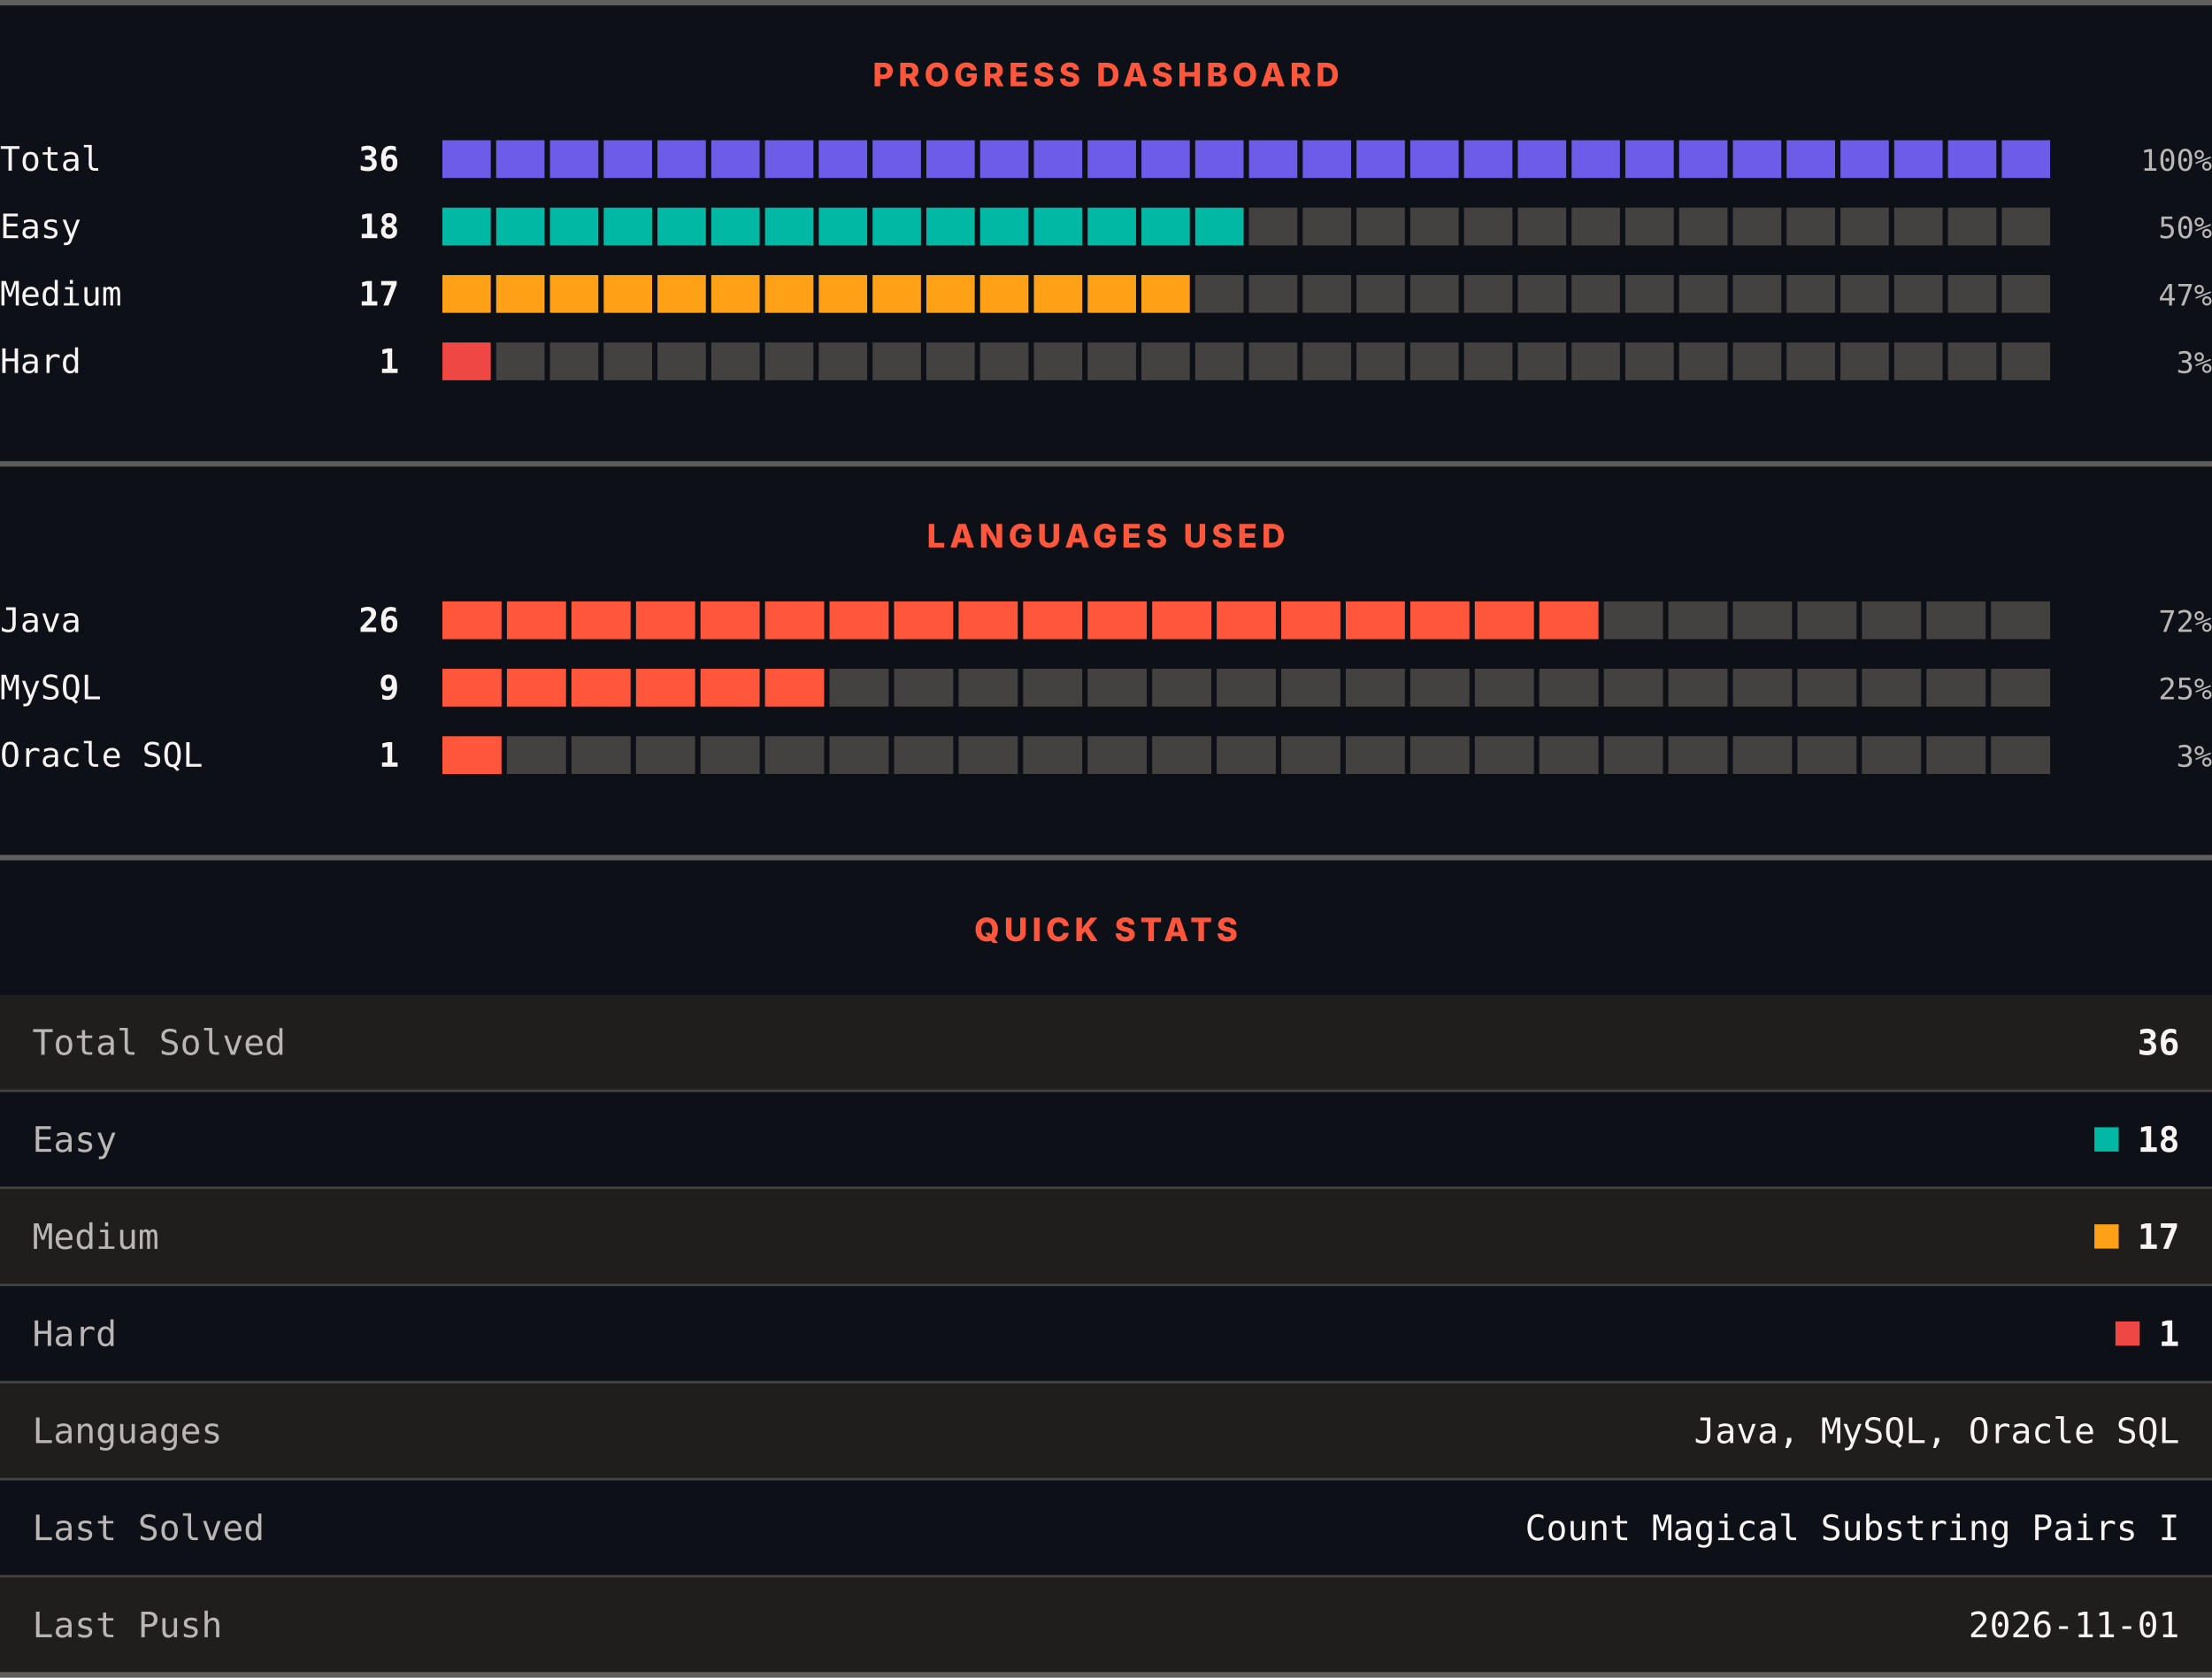
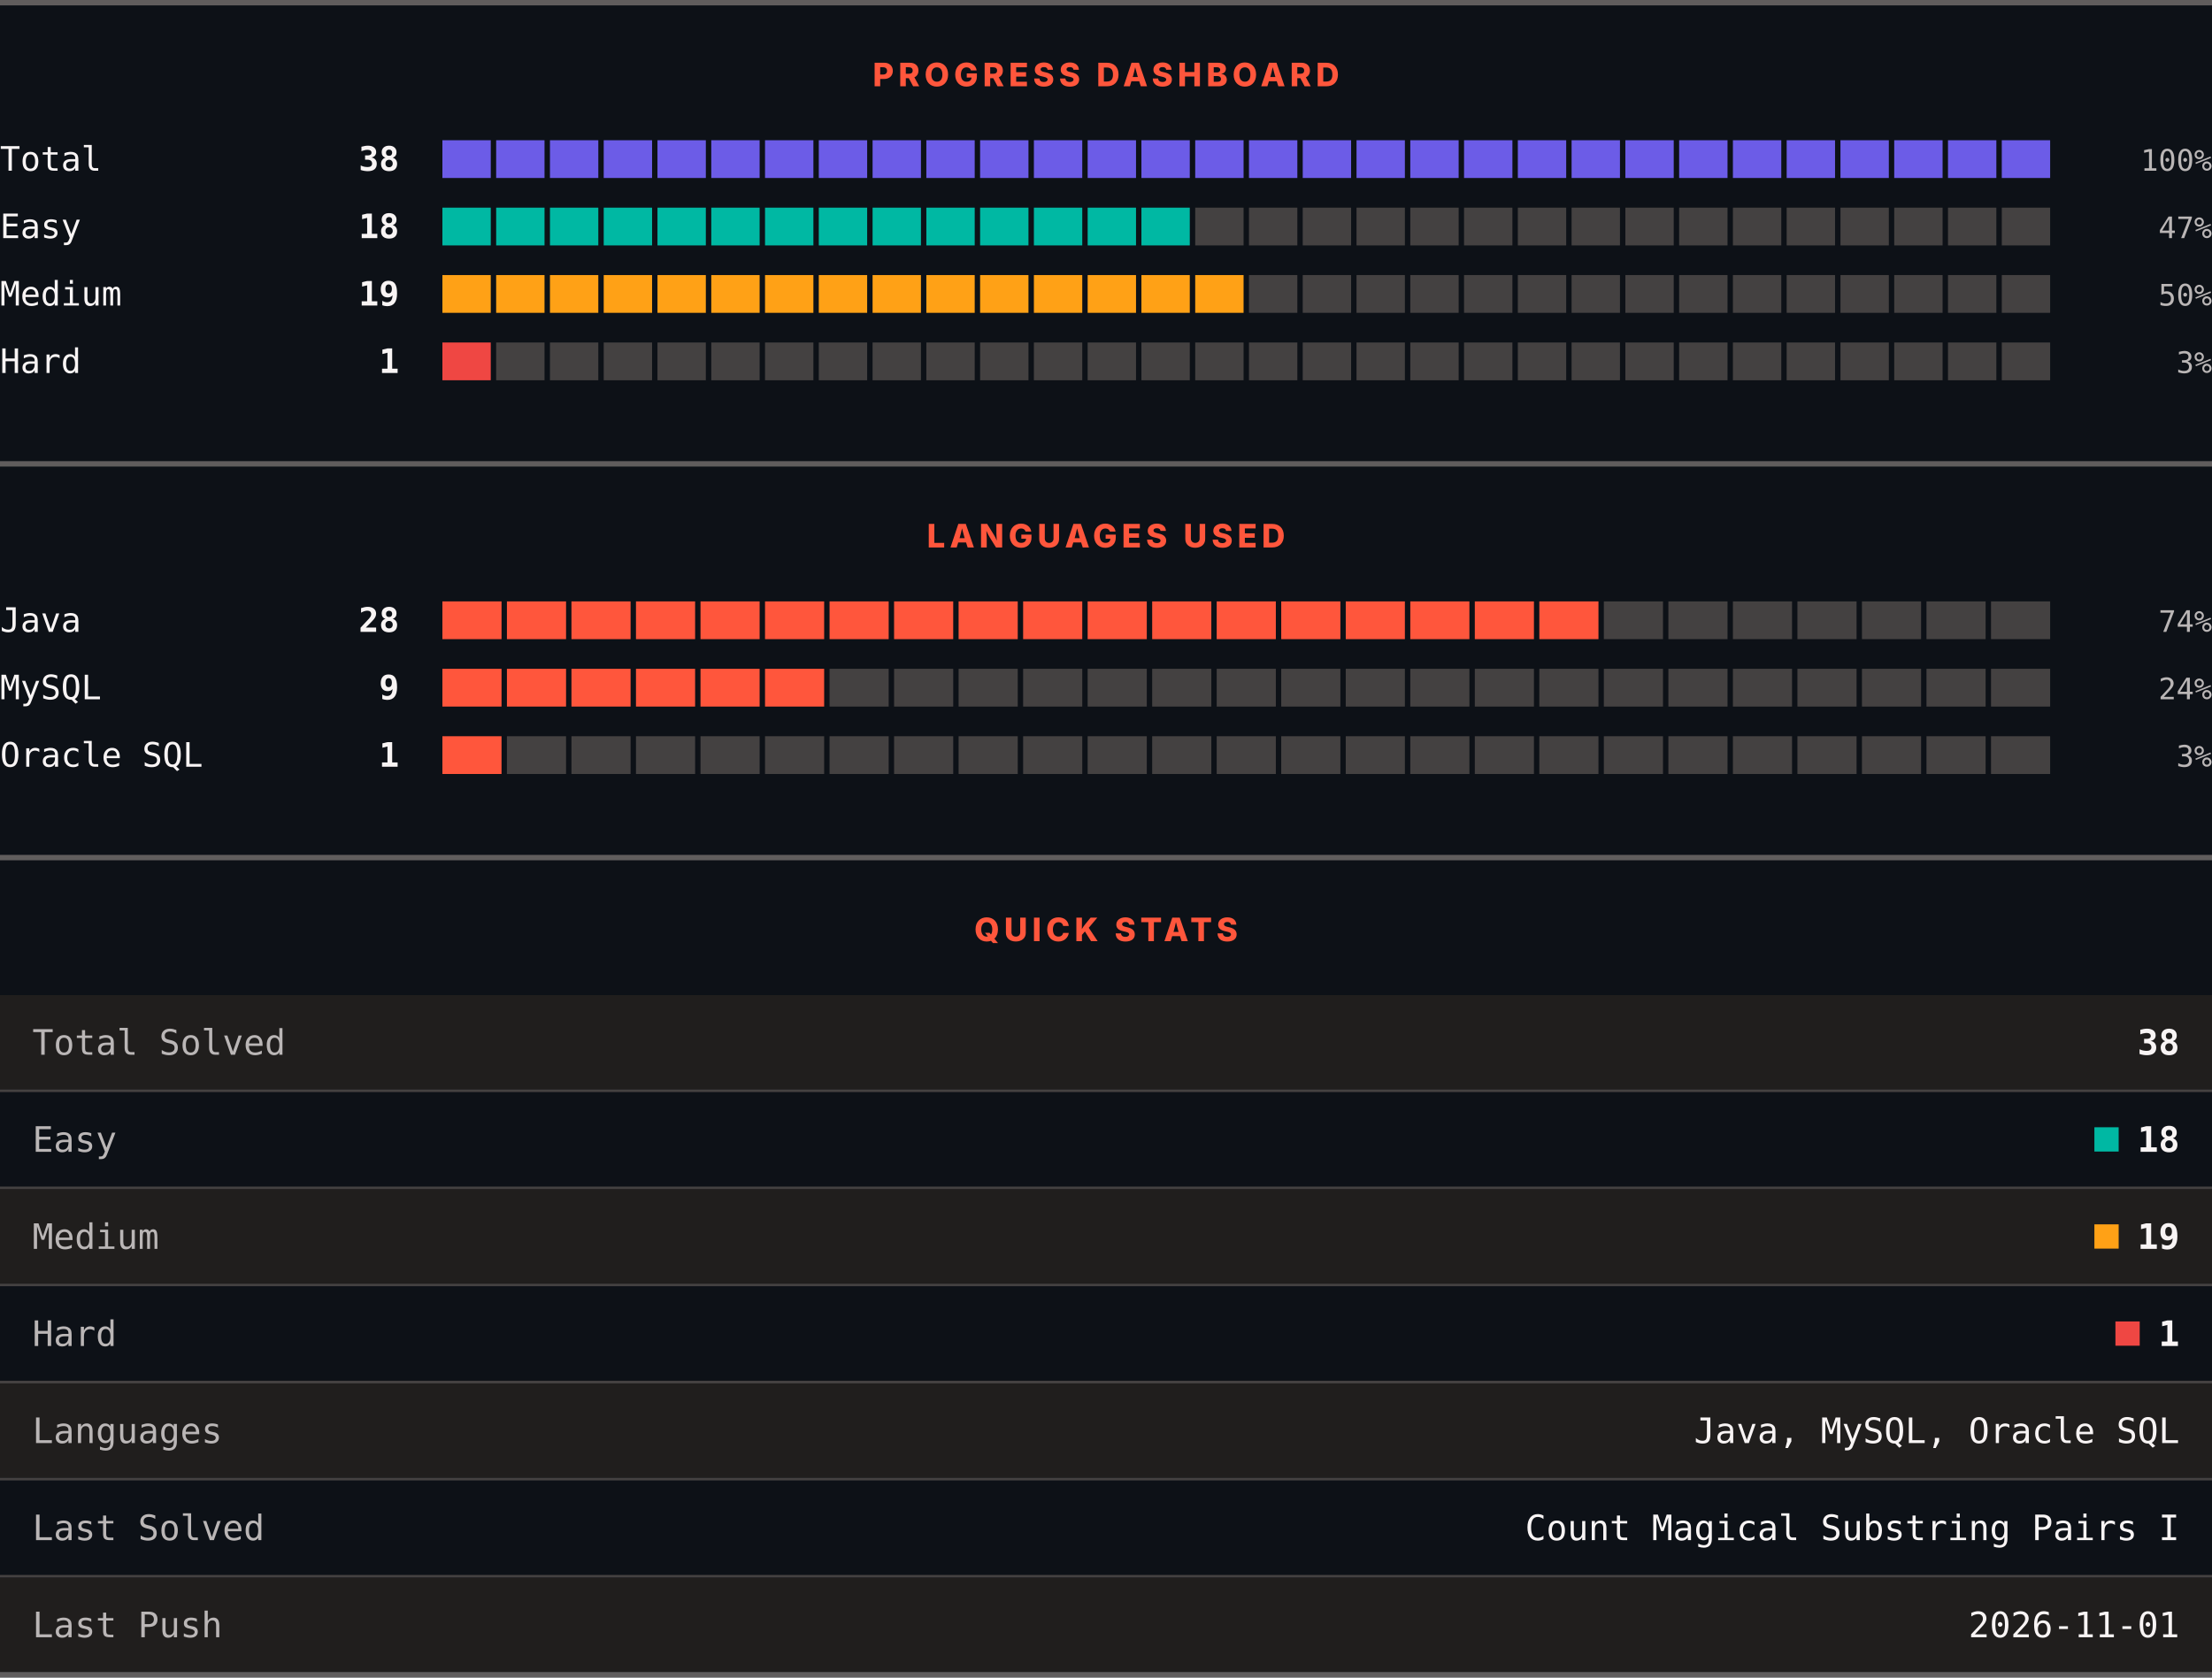
<svg xmlns="http://www.w3.org/2000/svg" width="820" height="622" viewBox="0 0 820 622" role="img" aria-label="LeetCode progress, languages and quick stats">
  <rect width="820" height="622" fill="#0d1117" />
  <rect x="0" y="0" width="820" height="2" fill="#605d5d" />
  <text x="410" y="32" text-anchor="middle" font-family="Archivo, system-ui, -apple-system, Segoe UI, sans-serif" font-size="12" font-weight="800" letter-spacing="1.68" fill="#ff563c">PROGRESS DASHBOARD</text>
  <text x="0" y="63.3" font-family="ui-monospace, SFMono-Regular, Menlo, Consolas, monospace" font-size="12.5" fill="#f8f4f4">Total</text>
-   <text x="148" y="63.3" text-anchor="end" font-family="ui-monospace, SFMono-Regular, Menlo, Consolas, monospace" font-size="12.5" font-weight="700" fill="#f8f4f4">36</text>
+   <text x="148" y="63.3" text-anchor="end" font-family="ui-monospace, SFMono-Regular, Menlo, Consolas, monospace" font-size="12.5" font-weight="700" fill="#f8f4f4">38</text>
  <rect x="164.00" y="52" width="17.93" height="14" fill="#6c5ce7" />
  <rect x="183.93" y="52" width="17.93" height="14" fill="#6c5ce7" />
  <rect x="203.87" y="52" width="17.93" height="14" fill="#6c5ce7" />
  <rect x="223.80" y="52" width="17.93" height="14" fill="#6c5ce7" />
  <rect x="243.73" y="52" width="17.93" height="14" fill="#6c5ce7" />
  <rect x="263.67" y="52" width="17.93" height="14" fill="#6c5ce7" />
  <rect x="283.60" y="52" width="17.93" height="14" fill="#6c5ce7" />
  <rect x="303.53" y="52" width="17.93" height="14" fill="#6c5ce7" />
  <rect x="323.47" y="52" width="17.93" height="14" fill="#6c5ce7" />
  <rect x="343.40" y="52" width="17.93" height="14" fill="#6c5ce7" />
  <rect x="363.33" y="52" width="17.93" height="14" fill="#6c5ce7" />
  <rect x="383.27" y="52" width="17.93" height="14" fill="#6c5ce7" />
  <rect x="403.20" y="52" width="17.93" height="14" fill="#6c5ce7" />
  <rect x="423.13" y="52" width="17.93" height="14" fill="#6c5ce7" />
  <rect x="443.07" y="52" width="17.93" height="14" fill="#6c5ce7" />
  <rect x="463.00" y="52" width="17.93" height="14" fill="#6c5ce7" />
  <rect x="482.93" y="52" width="17.93" height="14" fill="#6c5ce7" />
  <rect x="502.87" y="52" width="17.93" height="14" fill="#6c5ce7" />
  <rect x="522.80" y="52" width="17.93" height="14" fill="#6c5ce7" />
  <rect x="542.73" y="52" width="17.93" height="14" fill="#6c5ce7" />
  <rect x="562.67" y="52" width="17.93" height="14" fill="#6c5ce7" />
  <rect x="582.60" y="52" width="17.93" height="14" fill="#6c5ce7" />
  <rect x="602.53" y="52" width="17.93" height="14" fill="#6c5ce7" />
  <rect x="622.47" y="52" width="17.93" height="14" fill="#6c5ce7" />
  <rect x="642.40" y="52" width="17.93" height="14" fill="#6c5ce7" />
  <rect x="662.33" y="52" width="17.93" height="14" fill="#6c5ce7" />
  <rect x="682.27" y="52" width="17.93" height="14" fill="#6c5ce7" />
  <rect x="702.20" y="52" width="17.93" height="14" fill="#6c5ce7" />
  <rect x="722.13" y="52" width="17.93" height="14" fill="#6c5ce7" />
  <rect x="742.07" y="52" width="17.93" height="14" fill="#6c5ce7" />
  <text x="820" y="63.3" text-anchor="end" font-family="ui-monospace, SFMono-Regular, Menlo, Consolas, monospace" font-size="11" fill="#bab6b6">100%</text>
  <text x="0" y="88.3" font-family="ui-monospace, SFMono-Regular, Menlo, Consolas, monospace" font-size="12.5" fill="#f8f4f4">Easy</text>
  <text x="148" y="88.3" text-anchor="end" font-family="ui-monospace, SFMono-Regular, Menlo, Consolas, monospace" font-size="12.5" font-weight="700" fill="#f8f4f4">18</text>
  <rect x="164.00" y="77" width="17.93" height="14" fill="#00b8a3" />
  <rect x="183.93" y="77" width="17.93" height="14" fill="#00b8a3" />
  <rect x="203.87" y="77" width="17.93" height="14" fill="#00b8a3" />
  <rect x="223.80" y="77" width="17.93" height="14" fill="#00b8a3" />
  <rect x="243.73" y="77" width="17.93" height="14" fill="#00b8a3" />
  <rect x="263.67" y="77" width="17.93" height="14" fill="#00b8a3" />
  <rect x="283.60" y="77" width="17.93" height="14" fill="#00b8a3" />
  <rect x="303.53" y="77" width="17.93" height="14" fill="#00b8a3" />
  <rect x="323.47" y="77" width="17.93" height="14" fill="#00b8a3" />
  <rect x="343.40" y="77" width="17.93" height="14" fill="#00b8a3" />
  <rect x="363.33" y="77" width="17.93" height="14" fill="#00b8a3" />
  <rect x="383.27" y="77" width="17.93" height="14" fill="#00b8a3" />
  <rect x="403.20" y="77" width="17.93" height="14" fill="#00b8a3" />
  <rect x="423.13" y="77" width="17.93" height="14" fill="#00b8a3" />
-   <rect x="443.07" y="77" width="17.93" height="14" fill="#00b8a3" />
+   <rect x="443.07" y="77" width="17.93" height="14" fill="#444141" />
  <rect x="463.00" y="77" width="17.93" height="14" fill="#444141" />
  <rect x="482.93" y="77" width="17.93" height="14" fill="#444141" />
  <rect x="502.87" y="77" width="17.93" height="14" fill="#444141" />
  <rect x="522.80" y="77" width="17.93" height="14" fill="#444141" />
  <rect x="542.73" y="77" width="17.93" height="14" fill="#444141" />
  <rect x="562.67" y="77" width="17.93" height="14" fill="#444141" />
  <rect x="582.60" y="77" width="17.93" height="14" fill="#444141" />
  <rect x="602.53" y="77" width="17.93" height="14" fill="#444141" />
  <rect x="622.47" y="77" width="17.93" height="14" fill="#444141" />
  <rect x="642.40" y="77" width="17.93" height="14" fill="#444141" />
  <rect x="662.33" y="77" width="17.93" height="14" fill="#444141" />
  <rect x="682.27" y="77" width="17.93" height="14" fill="#444141" />
  <rect x="702.20" y="77" width="17.93" height="14" fill="#444141" />
  <rect x="722.13" y="77" width="17.93" height="14" fill="#444141" />
  <rect x="742.07" y="77" width="17.93" height="14" fill="#444141" />
-   <text x="820" y="88.3" text-anchor="end" font-family="ui-monospace, SFMono-Regular, Menlo, Consolas, monospace" font-size="11" fill="#bab6b6">50%</text>
+   <text x="820" y="88.3" text-anchor="end" font-family="ui-monospace, SFMono-Regular, Menlo, Consolas, monospace" font-size="11" fill="#bab6b6">47%</text>
  <text x="0" y="113.3" font-family="ui-monospace, SFMono-Regular, Menlo, Consolas, monospace" font-size="12.5" fill="#f8f4f4">Medium</text>
-   <text x="148" y="113.3" text-anchor="end" font-family="ui-monospace, SFMono-Regular, Menlo, Consolas, monospace" font-size="12.5" font-weight="700" fill="#f8f4f4">17</text>
+   <text x="148" y="113.3" text-anchor="end" font-family="ui-monospace, SFMono-Regular, Menlo, Consolas, monospace" font-size="12.5" font-weight="700" fill="#f8f4f4">19</text>
  <rect x="164.00" y="102" width="17.93" height="14" fill="#ffa116" />
  <rect x="183.93" y="102" width="17.93" height="14" fill="#ffa116" />
  <rect x="203.87" y="102" width="17.93" height="14" fill="#ffa116" />
  <rect x="223.80" y="102" width="17.93" height="14" fill="#ffa116" />
  <rect x="243.73" y="102" width="17.93" height="14" fill="#ffa116" />
  <rect x="263.67" y="102" width="17.93" height="14" fill="#ffa116" />
  <rect x="283.60" y="102" width="17.93" height="14" fill="#ffa116" />
  <rect x="303.53" y="102" width="17.93" height="14" fill="#ffa116" />
  <rect x="323.47" y="102" width="17.93" height="14" fill="#ffa116" />
  <rect x="343.40" y="102" width="17.93" height="14" fill="#ffa116" />
  <rect x="363.33" y="102" width="17.93" height="14" fill="#ffa116" />
  <rect x="383.27" y="102" width="17.93" height="14" fill="#ffa116" />
  <rect x="403.20" y="102" width="17.93" height="14" fill="#ffa116" />
  <rect x="423.13" y="102" width="17.93" height="14" fill="#ffa116" />
-   <rect x="443.07" y="102" width="17.93" height="14" fill="#444141" />
+   <rect x="443.07" y="102" width="17.93" height="14" fill="#ffa116" />
  <rect x="463.00" y="102" width="17.93" height="14" fill="#444141" />
  <rect x="482.93" y="102" width="17.93" height="14" fill="#444141" />
  <rect x="502.87" y="102" width="17.93" height="14" fill="#444141" />
  <rect x="522.80" y="102" width="17.93" height="14" fill="#444141" />
  <rect x="542.73" y="102" width="17.93" height="14" fill="#444141" />
  <rect x="562.67" y="102" width="17.93" height="14" fill="#444141" />
  <rect x="582.60" y="102" width="17.93" height="14" fill="#444141" />
  <rect x="602.53" y="102" width="17.93" height="14" fill="#444141" />
  <rect x="622.47" y="102" width="17.93" height="14" fill="#444141" />
  <rect x="642.40" y="102" width="17.93" height="14" fill="#444141" />
  <rect x="662.33" y="102" width="17.93" height="14" fill="#444141" />
  <rect x="682.27" y="102" width="17.93" height="14" fill="#444141" />
  <rect x="702.20" y="102" width="17.93" height="14" fill="#444141" />
  <rect x="722.13" y="102" width="17.93" height="14" fill="#444141" />
  <rect x="742.07" y="102" width="17.93" height="14" fill="#444141" />
-   <text x="820" y="113.3" text-anchor="end" font-family="ui-monospace, SFMono-Regular, Menlo, Consolas, monospace" font-size="11" fill="#bab6b6">47%</text>
+   <text x="820" y="113.3" text-anchor="end" font-family="ui-monospace, SFMono-Regular, Menlo, Consolas, monospace" font-size="11" fill="#bab6b6">50%</text>
  <text x="0" y="138.3" font-family="ui-monospace, SFMono-Regular, Menlo, Consolas, monospace" font-size="12.5" fill="#f8f4f4">Hard</text>
  <text x="148" y="138.3" text-anchor="end" font-family="ui-monospace, SFMono-Regular, Menlo, Consolas, monospace" font-size="12.5" font-weight="700" fill="#f8f4f4">1</text>
  <rect x="164.00" y="127" width="17.93" height="14" fill="#ef4743" />
  <rect x="183.93" y="127" width="17.93" height="14" fill="#444141" />
  <rect x="203.87" y="127" width="17.93" height="14" fill="#444141" />
  <rect x="223.80" y="127" width="17.93" height="14" fill="#444141" />
  <rect x="243.73" y="127" width="17.93" height="14" fill="#444141" />
  <rect x="263.67" y="127" width="17.93" height="14" fill="#444141" />
  <rect x="283.60" y="127" width="17.93" height="14" fill="#444141" />
  <rect x="303.53" y="127" width="17.93" height="14" fill="#444141" />
  <rect x="323.47" y="127" width="17.93" height="14" fill="#444141" />
  <rect x="343.40" y="127" width="17.93" height="14" fill="#444141" />
  <rect x="363.33" y="127" width="17.93" height="14" fill="#444141" />
  <rect x="383.27" y="127" width="17.93" height="14" fill="#444141" />
  <rect x="403.20" y="127" width="17.93" height="14" fill="#444141" />
  <rect x="423.13" y="127" width="17.93" height="14" fill="#444141" />
  <rect x="443.07" y="127" width="17.93" height="14" fill="#444141" />
  <rect x="463.00" y="127" width="17.93" height="14" fill="#444141" />
  <rect x="482.93" y="127" width="17.93" height="14" fill="#444141" />
  <rect x="502.87" y="127" width="17.93" height="14" fill="#444141" />
  <rect x="522.80" y="127" width="17.93" height="14" fill="#444141" />
  <rect x="542.73" y="127" width="17.93" height="14" fill="#444141" />
  <rect x="562.67" y="127" width="17.93" height="14" fill="#444141" />
  <rect x="582.60" y="127" width="17.93" height="14" fill="#444141" />
  <rect x="602.53" y="127" width="17.93" height="14" fill="#444141" />
  <rect x="622.47" y="127" width="17.93" height="14" fill="#444141" />
  <rect x="642.40" y="127" width="17.93" height="14" fill="#444141" />
  <rect x="662.33" y="127" width="17.93" height="14" fill="#444141" />
  <rect x="682.27" y="127" width="17.93" height="14" fill="#444141" />
  <rect x="702.20" y="127" width="17.93" height="14" fill="#444141" />
  <rect x="722.13" y="127" width="17.93" height="14" fill="#444141" />
  <rect x="742.07" y="127" width="17.93" height="14" fill="#444141" />
  <text x="820" y="138.3" text-anchor="end" font-family="ui-monospace, SFMono-Regular, Menlo, Consolas, monospace" font-size="11" fill="#bab6b6">3%</text>
  <rect x="0" y="171" width="820" height="2" fill="#605d5d" />
  <text x="410" y="203" text-anchor="middle" font-family="Archivo, system-ui, -apple-system, Segoe UI, sans-serif" font-size="12" font-weight="800" letter-spacing="1.68" fill="#ff563c">LANGUAGES USED</text>
  <text x="0" y="234.3" font-family="ui-monospace, SFMono-Regular, Menlo, Consolas, monospace" font-size="12.5" fill="#f8f4f4">Java</text>
-   <text x="148" y="234.3" text-anchor="end" font-family="ui-monospace, SFMono-Regular, Menlo, Consolas, monospace" font-size="12.5" font-weight="700" fill="#f8f4f4">26</text>
+   <text x="148" y="234.3" text-anchor="end" font-family="ui-monospace, SFMono-Regular, Menlo, Consolas, monospace" font-size="12.5" font-weight="700" fill="#f8f4f4">28</text>
  <rect x="164.00" y="223" width="21.92" height="14" fill="#ff563c" />
  <rect x="187.92" y="223" width="21.92" height="14" fill="#ff563c" />
  <rect x="211.84" y="223" width="21.92" height="14" fill="#ff563c" />
  <rect x="235.76" y="223" width="21.92" height="14" fill="#ff563c" />
  <rect x="259.68" y="223" width="21.92" height="14" fill="#ff563c" />
  <rect x="283.60" y="223" width="21.92" height="14" fill="#ff563c" />
  <rect x="307.52" y="223" width="21.92" height="14" fill="#ff563c" />
  <rect x="331.44" y="223" width="21.92" height="14" fill="#ff563c" />
  <rect x="355.36" y="223" width="21.92" height="14" fill="#ff563c" />
  <rect x="379.28" y="223" width="21.92" height="14" fill="#ff563c" />
  <rect x="403.20" y="223" width="21.92" height="14" fill="#ff563c" />
  <rect x="427.12" y="223" width="21.92" height="14" fill="#ff563c" />
  <rect x="451.04" y="223" width="21.92" height="14" fill="#ff563c" />
  <rect x="474.96" y="223" width="21.92" height="14" fill="#ff563c" />
  <rect x="498.88" y="223" width="21.92" height="14" fill="#ff563c" />
  <rect x="522.80" y="223" width="21.92" height="14" fill="#ff563c" />
  <rect x="546.72" y="223" width="21.92" height="14" fill="#ff563c" />
  <rect x="570.64" y="223" width="21.92" height="14" fill="#ff563c" />
  <rect x="594.56" y="223" width="21.92" height="14" fill="#444141" />
  <rect x="618.48" y="223" width="21.92" height="14" fill="#444141" />
  <rect x="642.40" y="223" width="21.92" height="14" fill="#444141" />
  <rect x="666.32" y="223" width="21.92" height="14" fill="#444141" />
  <rect x="690.24" y="223" width="21.92" height="14" fill="#444141" />
  <rect x="714.16" y="223" width="21.92" height="14" fill="#444141" />
  <rect x="738.08" y="223" width="21.92" height="14" fill="#444141" />
-   <text x="820" y="234.3" text-anchor="end" font-family="ui-monospace, SFMono-Regular, Menlo, Consolas, monospace" font-size="11" fill="#bab6b6">72%</text>
+   <text x="820" y="234.3" text-anchor="end" font-family="ui-monospace, SFMono-Regular, Menlo, Consolas, monospace" font-size="11" fill="#bab6b6">74%</text>
  <text x="0" y="259.3" font-family="ui-monospace, SFMono-Regular, Menlo, Consolas, monospace" font-size="12.5" fill="#f8f4f4">MySQL</text>
  <text x="148" y="259.3" text-anchor="end" font-family="ui-monospace, SFMono-Regular, Menlo, Consolas, monospace" font-size="12.5" font-weight="700" fill="#f8f4f4">9</text>
  <rect x="164.00" y="248" width="21.92" height="14" fill="#ff563c" />
  <rect x="187.92" y="248" width="21.92" height="14" fill="#ff563c" />
  <rect x="211.84" y="248" width="21.92" height="14" fill="#ff563c" />
  <rect x="235.76" y="248" width="21.92" height="14" fill="#ff563c" />
  <rect x="259.68" y="248" width="21.92" height="14" fill="#ff563c" />
  <rect x="283.60" y="248" width="21.92" height="14" fill="#ff563c" />
  <rect x="307.52" y="248" width="21.92" height="14" fill="#444141" />
  <rect x="331.44" y="248" width="21.92" height="14" fill="#444141" />
  <rect x="355.36" y="248" width="21.92" height="14" fill="#444141" />
  <rect x="379.28" y="248" width="21.92" height="14" fill="#444141" />
  <rect x="403.20" y="248" width="21.92" height="14" fill="#444141" />
  <rect x="427.12" y="248" width="21.92" height="14" fill="#444141" />
  <rect x="451.04" y="248" width="21.92" height="14" fill="#444141" />
  <rect x="474.96" y="248" width="21.92" height="14" fill="#444141" />
  <rect x="498.88" y="248" width="21.92" height="14" fill="#444141" />
  <rect x="522.80" y="248" width="21.92" height="14" fill="#444141" />
  <rect x="546.72" y="248" width="21.92" height="14" fill="#444141" />
  <rect x="570.64" y="248" width="21.92" height="14" fill="#444141" />
  <rect x="594.56" y="248" width="21.92" height="14" fill="#444141" />
  <rect x="618.48" y="248" width="21.92" height="14" fill="#444141" />
  <rect x="642.40" y="248" width="21.92" height="14" fill="#444141" />
  <rect x="666.32" y="248" width="21.92" height="14" fill="#444141" />
  <rect x="690.24" y="248" width="21.92" height="14" fill="#444141" />
  <rect x="714.16" y="248" width="21.92" height="14" fill="#444141" />
  <rect x="738.08" y="248" width="21.92" height="14" fill="#444141" />
-   <text x="820" y="259.3" text-anchor="end" font-family="ui-monospace, SFMono-Regular, Menlo, Consolas, monospace" font-size="11" fill="#bab6b6">25%</text>
+   <text x="820" y="259.3" text-anchor="end" font-family="ui-monospace, SFMono-Regular, Menlo, Consolas, monospace" font-size="11" fill="#bab6b6">24%</text>
  <text x="0" y="284.3" font-family="ui-monospace, SFMono-Regular, Menlo, Consolas, monospace" font-size="12.5" fill="#f8f4f4">Oracle SQL</text>
  <text x="148" y="284.3" text-anchor="end" font-family="ui-monospace, SFMono-Regular, Menlo, Consolas, monospace" font-size="12.5" font-weight="700" fill="#f8f4f4">1</text>
  <rect x="164.00" y="273" width="21.92" height="14" fill="#ff563c" />
  <rect x="187.92" y="273" width="21.92" height="14" fill="#444141" />
  <rect x="211.84" y="273" width="21.92" height="14" fill="#444141" />
  <rect x="235.76" y="273" width="21.92" height="14" fill="#444141" />
  <rect x="259.68" y="273" width="21.92" height="14" fill="#444141" />
  <rect x="283.60" y="273" width="21.92" height="14" fill="#444141" />
  <rect x="307.52" y="273" width="21.92" height="14" fill="#444141" />
  <rect x="331.44" y="273" width="21.92" height="14" fill="#444141" />
  <rect x="355.36" y="273" width="21.92" height="14" fill="#444141" />
  <rect x="379.28" y="273" width="21.92" height="14" fill="#444141" />
  <rect x="403.20" y="273" width="21.92" height="14" fill="#444141" />
  <rect x="427.12" y="273" width="21.92" height="14" fill="#444141" />
  <rect x="451.04" y="273" width="21.92" height="14" fill="#444141" />
  <rect x="474.96" y="273" width="21.92" height="14" fill="#444141" />
  <rect x="498.88" y="273" width="21.92" height="14" fill="#444141" />
  <rect x="522.80" y="273" width="21.92" height="14" fill="#444141" />
  <rect x="546.72" y="273" width="21.92" height="14" fill="#444141" />
  <rect x="570.64" y="273" width="21.92" height="14" fill="#444141" />
  <rect x="594.56" y="273" width="21.92" height="14" fill="#444141" />
  <rect x="618.48" y="273" width="21.92" height="14" fill="#444141" />
  <rect x="642.40" y="273" width="21.92" height="14" fill="#444141" />
  <rect x="666.32" y="273" width="21.92" height="14" fill="#444141" />
  <rect x="690.24" y="273" width="21.92" height="14" fill="#444141" />
  <rect x="714.16" y="273" width="21.92" height="14" fill="#444141" />
  <rect x="738.08" y="273" width="21.92" height="14" fill="#444141" />
  <text x="820" y="284.3" text-anchor="end" font-family="ui-monospace, SFMono-Regular, Menlo, Consolas, monospace" font-size="11" fill="#bab6b6">3%</text>
  <rect x="0" y="317" width="820" height="2" fill="#605d5d" />
  <text x="410" y="349" text-anchor="middle" font-family="Archivo, system-ui, -apple-system, Segoe UI, sans-serif" font-size="12" font-weight="800" letter-spacing="1.68" fill="#ff563c">QUICK STATS</text>
  <rect x="0" y="369" width="820" height="35" fill="#201e1d" />
  <text x="12" y="391.1" font-family="ui-monospace, SFMono-Regular, Menlo, Consolas, monospace" font-size="13" fill="#bab6b6">Total Solved</text>
-   <text x="808" y="391.1" text-anchor="end" font-family="ui-monospace, SFMono-Regular, Menlo, Consolas, monospace" font-size="13" font-weight="700" fill="#f8f4f4">36</text>
+   <text x="808" y="391.1" text-anchor="end" font-family="ui-monospace, SFMono-Regular, Menlo, Consolas, monospace" font-size="13" font-weight="700" fill="#f8f4f4">38</text>
  <rect x="0" y="404" width="820" height="1" fill="#444141" />
  <rect x="0" y="405" width="820" height="35" fill="#0d1117" />
  <text x="12" y="427.1" font-family="ui-monospace, SFMono-Regular, Menlo, Consolas, monospace" font-size="13" fill="#bab6b6">Easy</text>
  <rect x="776.4" y="418" width="9" height="9" fill="#00b8a3" />
  <text x="808" y="427.1" text-anchor="end" font-family="ui-monospace, SFMono-Regular, Menlo, Consolas, monospace" font-size="13" font-weight="700" fill="#f8f4f4">18</text>
  <rect x="0" y="440" width="820" height="1" fill="#444141" />
  <rect x="0" y="441" width="820" height="35" fill="#201e1d" />
  <text x="12" y="463.1" font-family="ui-monospace, SFMono-Regular, Menlo, Consolas, monospace" font-size="13" fill="#bab6b6">Medium</text>
  <rect x="776.4" y="454" width="9" height="9" fill="#ffa116" />
-   <text x="808" y="463.1" text-anchor="end" font-family="ui-monospace, SFMono-Regular, Menlo, Consolas, monospace" font-size="13" font-weight="700" fill="#f8f4f4">17</text>
+   <text x="808" y="463.1" text-anchor="end" font-family="ui-monospace, SFMono-Regular, Menlo, Consolas, monospace" font-size="13" font-weight="700" fill="#f8f4f4">19</text>
  <rect x="0" y="476" width="820" height="1" fill="#444141" />
  <rect x="0" y="477" width="820" height="35" fill="#0d1117" />
  <text x="12" y="499.1" font-family="ui-monospace, SFMono-Regular, Menlo, Consolas, monospace" font-size="13" fill="#bab6b6">Hard</text>
  <rect x="784.2" y="490" width="9" height="9" fill="#ef4743" />
  <text x="808" y="499.1" text-anchor="end" font-family="ui-monospace, SFMono-Regular, Menlo, Consolas, monospace" font-size="13" font-weight="700" fill="#f8f4f4">1</text>
  <rect x="0" y="512" width="820" height="1" fill="#444141" />
  <rect x="0" y="513" width="820" height="35" fill="#201e1d" />
  <text x="12" y="535.1" font-family="ui-monospace, SFMono-Regular, Menlo, Consolas, monospace" font-size="13" fill="#bab6b6">Languages</text>
  <text x="808" y="535.1" text-anchor="end" font-family="ui-monospace, SFMono-Regular, Menlo, Consolas, monospace" font-size="13" fill="#f8f4f4">Java, MySQL, Oracle SQL</text>
  <rect x="0" y="548" width="820" height="1" fill="#444141" />
  <rect x="0" y="549" width="820" height="35" fill="#0d1117" />
  <text x="12" y="571.1" font-family="ui-monospace, SFMono-Regular, Menlo, Consolas, monospace" font-size="13" fill="#bab6b6">Last Solved</text>
  <text x="808" y="571.1" text-anchor="end" font-family="ui-monospace, SFMono-Regular, Menlo, Consolas, monospace" font-size="13" fill="#f8f4f4">Count Magical Substring Pairs I</text>
  <rect x="0" y="584" width="820" height="1" fill="#444141" />
  <rect x="0" y="585" width="820" height="35" fill="#201e1d" />
  <text x="12" y="607.1" font-family="ui-monospace, SFMono-Regular, Menlo, Consolas, monospace" font-size="13" fill="#bab6b6">Last Push</text>
  <text x="808" y="607.1" text-anchor="end" font-family="ui-monospace, SFMono-Regular, Menlo, Consolas, monospace" font-size="13" fill="#f8f4f4">2026-11-01</text>
  <rect x="0" y="620" width="820" height="2" fill="#605d5d" />
</svg>
